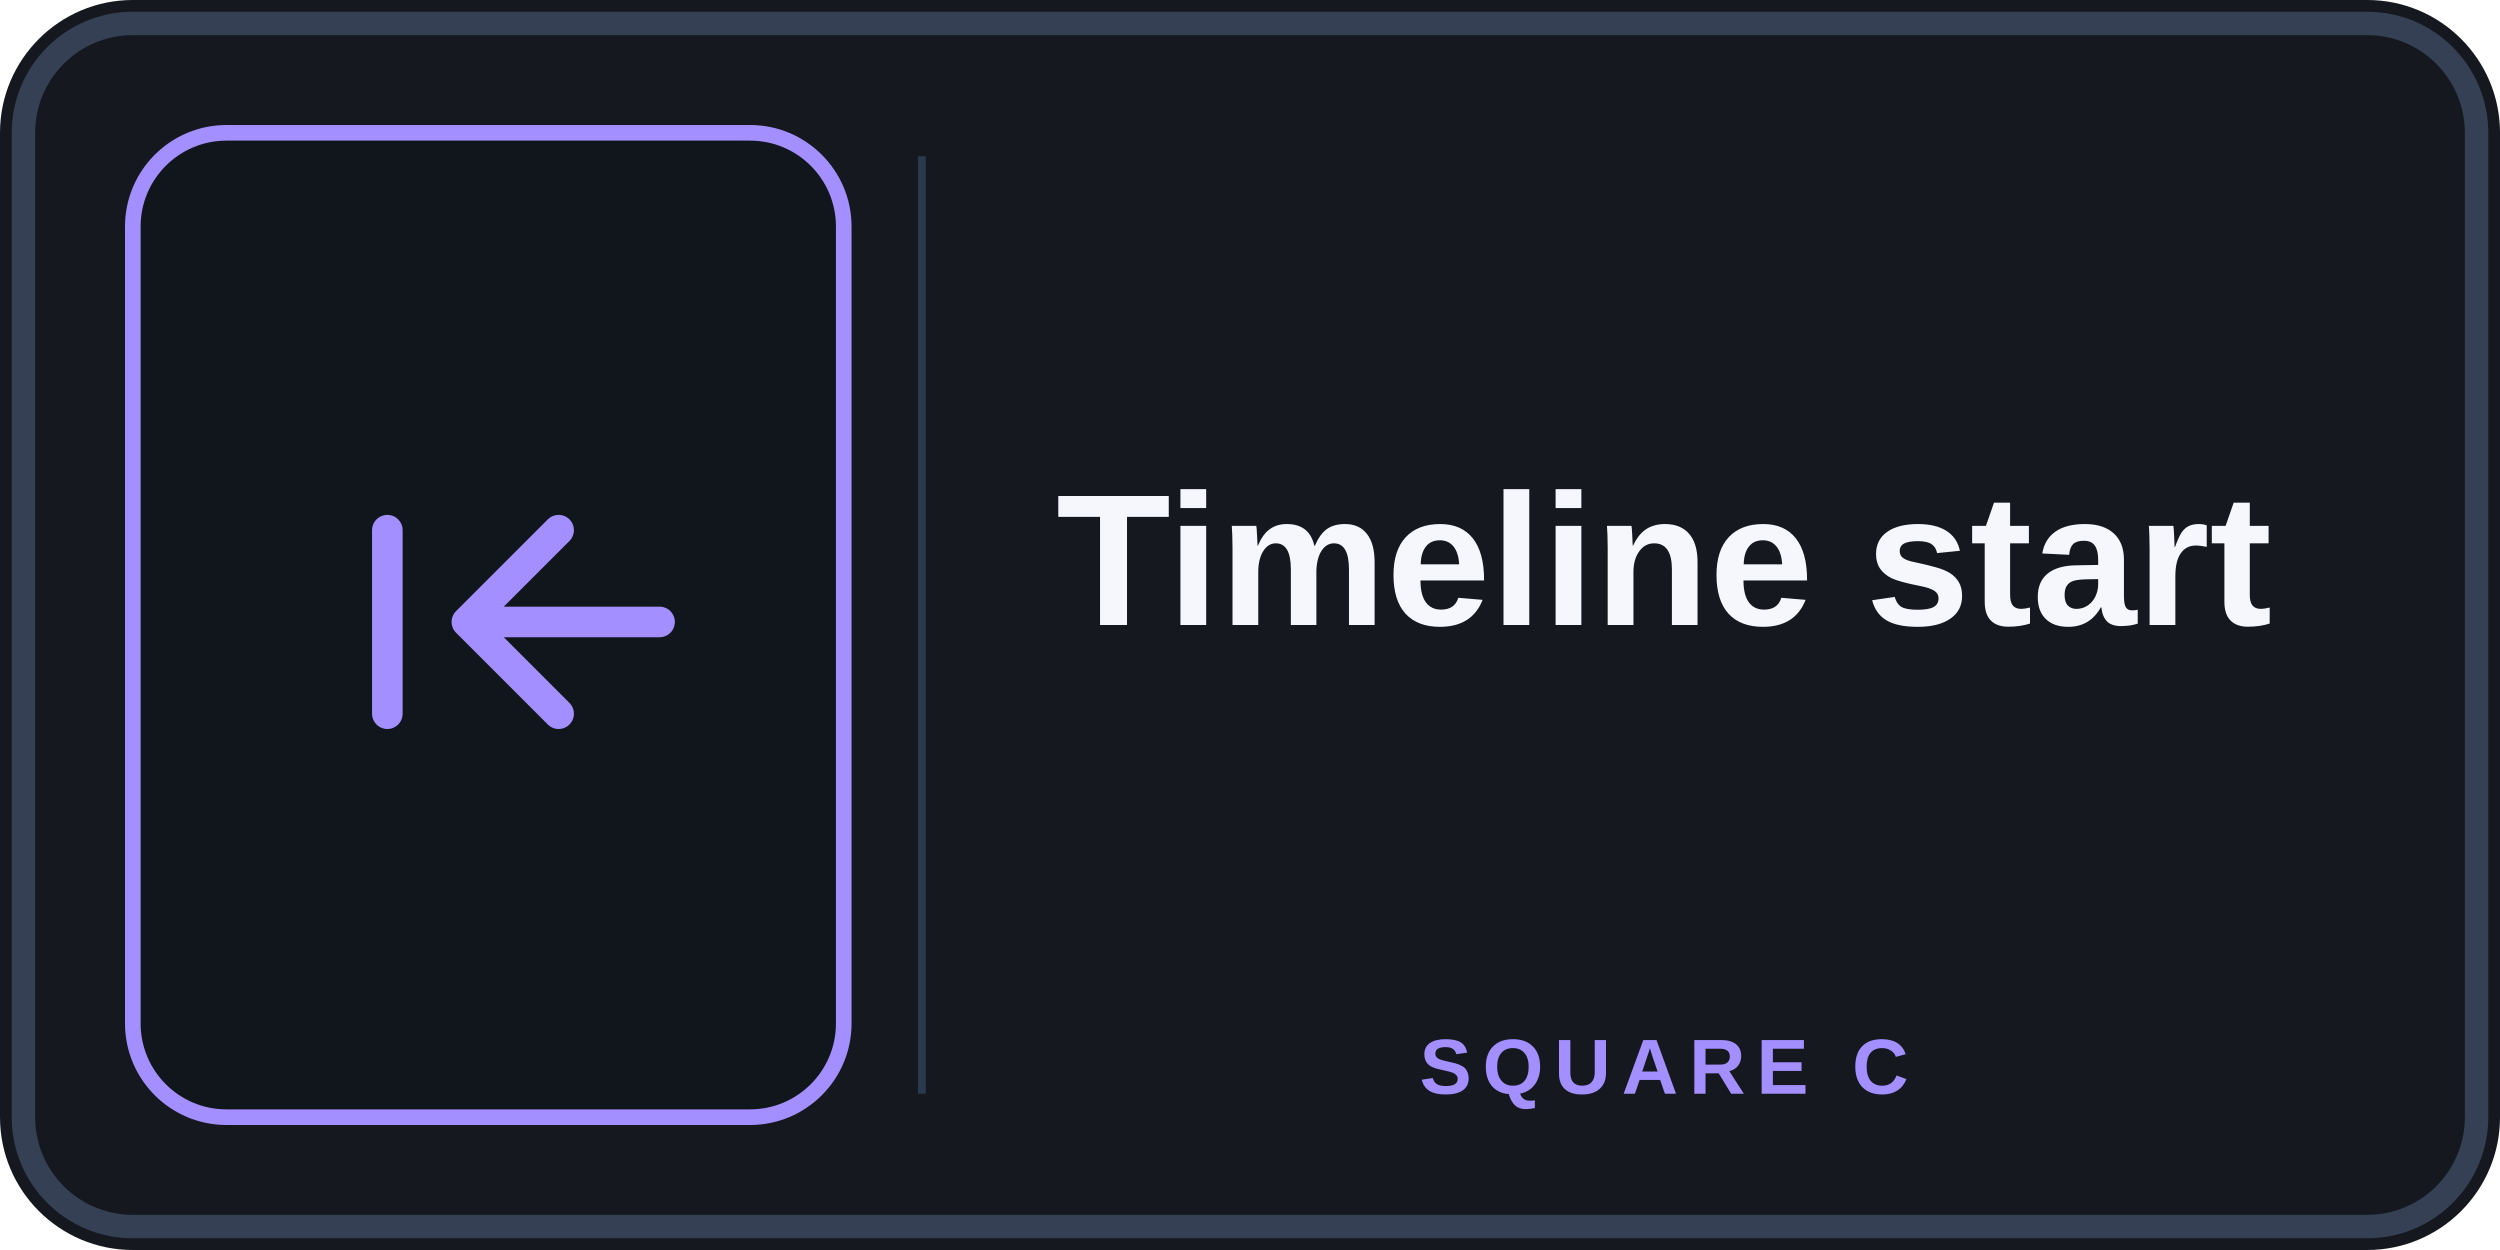
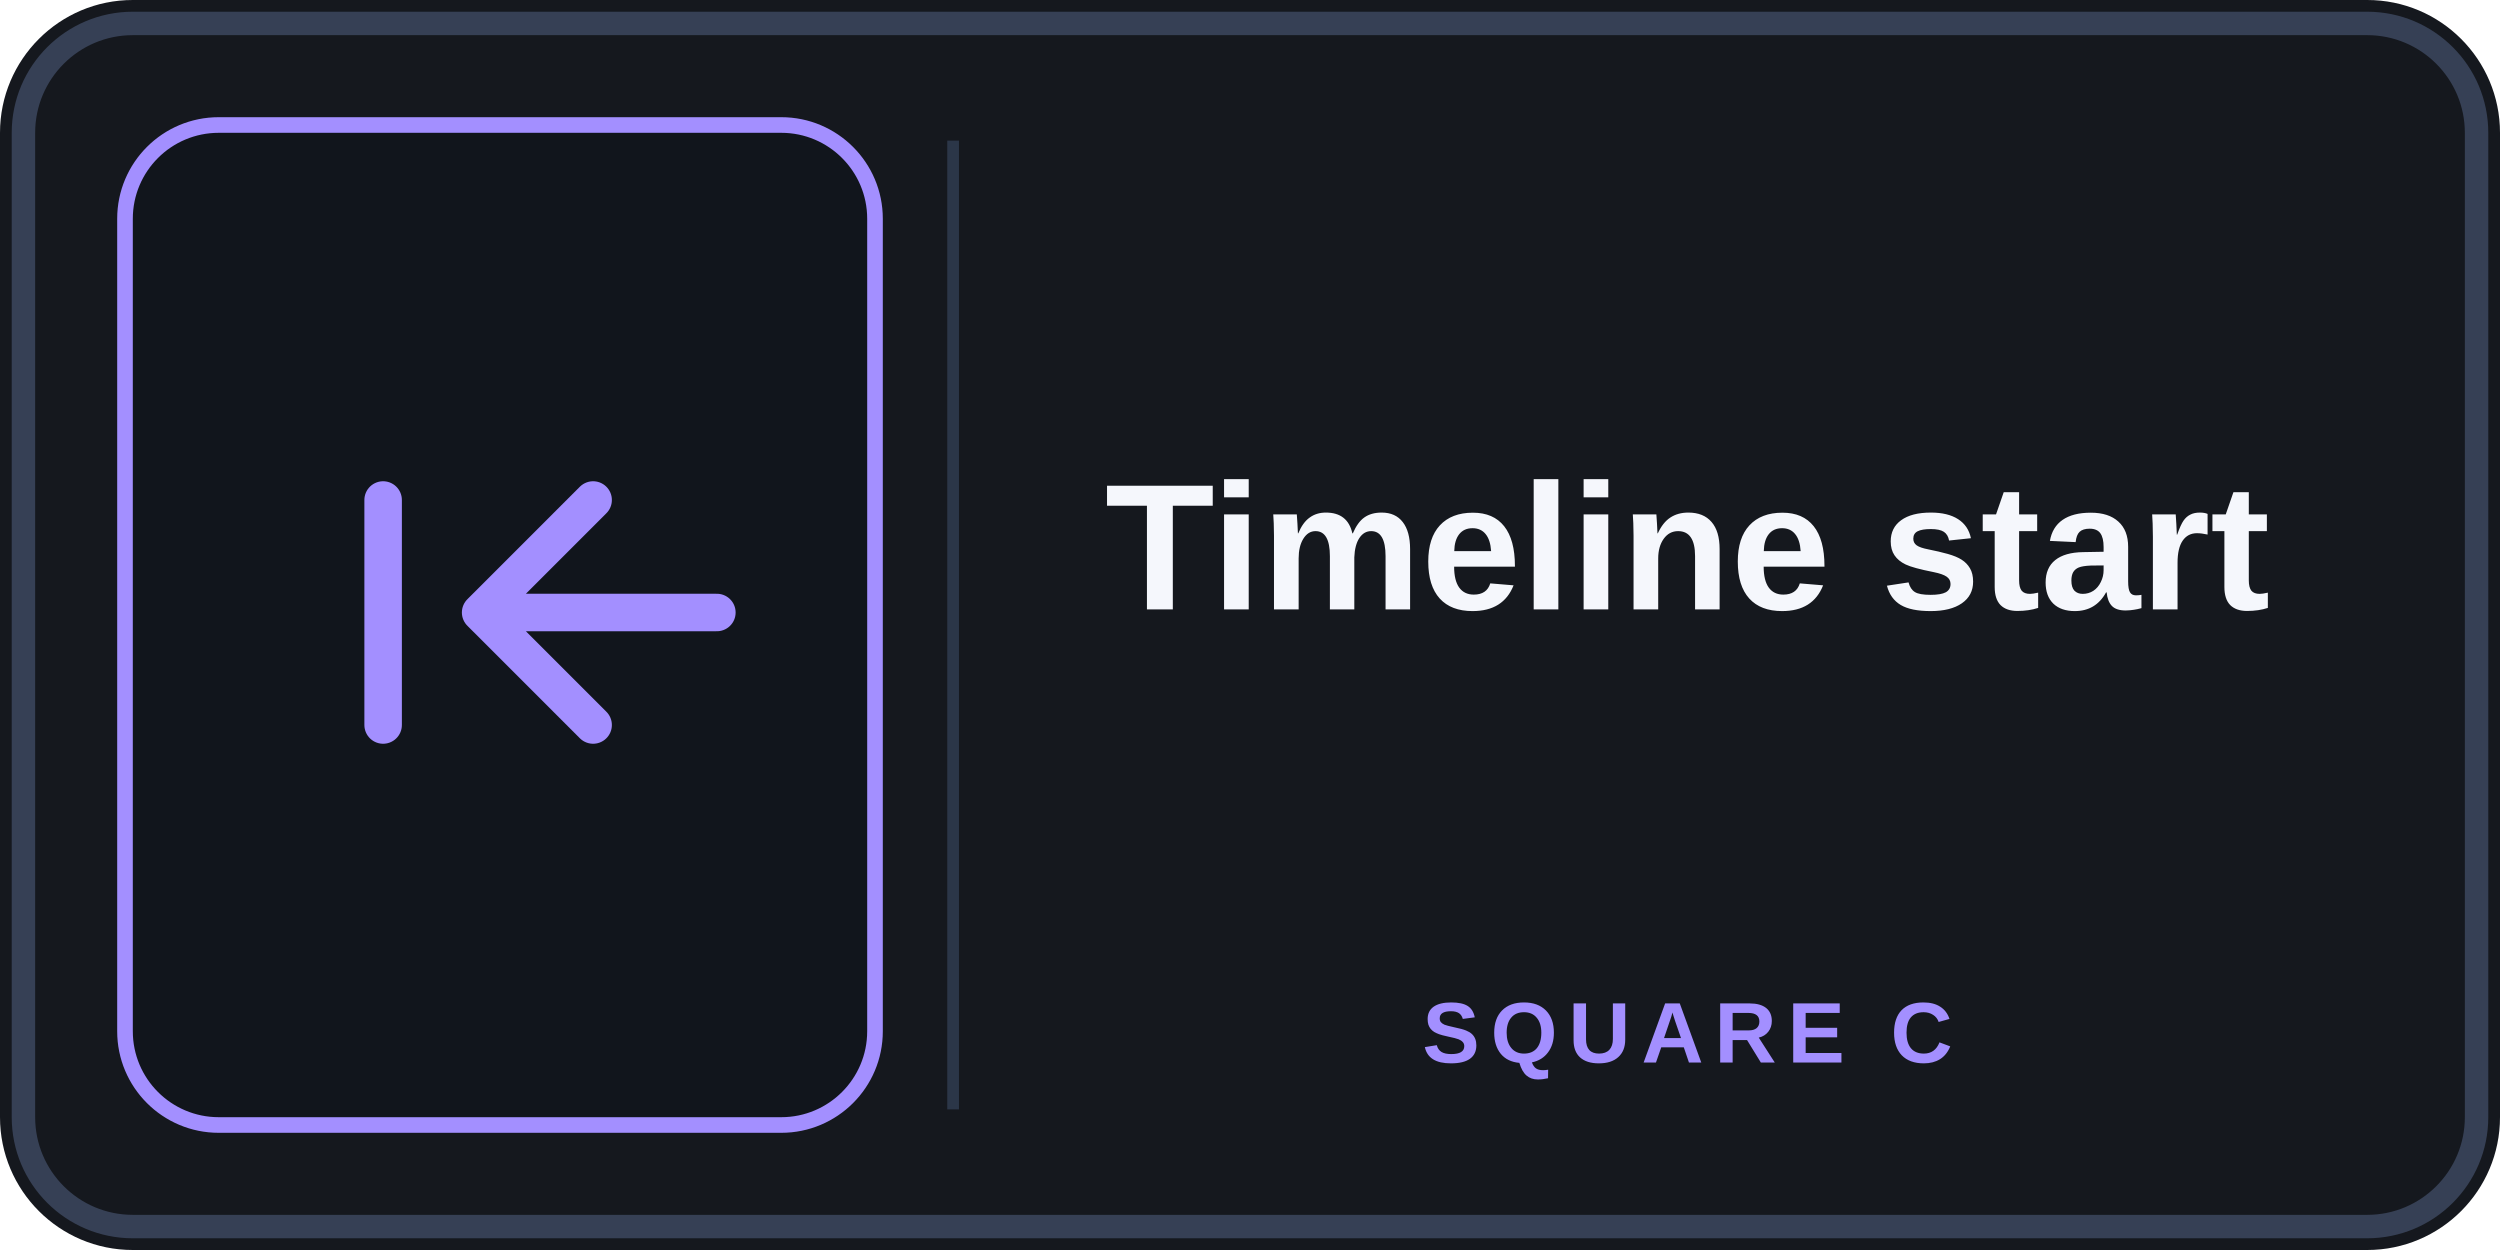
<svg xmlns="http://www.w3.org/2000/svg" width="320" height="160" viewBox="0 0 320 160">
  <rect width="320" height="160" rx="17" fill="#15181E" />
  <rect x="3" y="3" width="314" height="154" rx="14" fill="none" stroke="#364055" stroke-width="3" />
-   <rect x="17" y="17" width="91" height="126" rx="12" fill="#11151C" stroke="#A38FFF" stroke-width="2" />
-   <svg x="21" y="21" width="83" height="118" viewBox="0 0 212 212" preserveAspectRatio="xMidYMid meet">
+   <rect x="16" y="16" width="96" height="128" rx="12" fill="#11151C" stroke="#A38FFF" stroke-width="2" />
+   <g transform="translate(14, 28) scale(0.48)">
    <path d="M73 75v60M99 105h63m-33-30-30 30 30 30" stroke="#A38FFF" stroke-width="10" stroke-linecap="round" stroke-linejoin="round" fill="none" />
-   </svg>
-   <line x1="118" y1="20" x2="118" y2="140" stroke="#2A3850" stroke-width="1" />
-   <text x="213" y="80" text-anchor="middle" fill="#F5F7FC" font-family="Arial,Helvetica,sans-serif" font-size="24" font-weight="700" textLength="180" lengthAdjust="spacingAndGlyphs">Timeline start</text>
-   <text x="213" y="140" text-anchor="middle" fill="#A38FFF" font-family="Arial,Helvetica,sans-serif" font-size="10" font-weight="700" letter-spacing="1.4">SQUARE C</text>
+   </g>
+   <line x1="122" y1="18" x2="122" y2="142" stroke="#2B3648" stroke-width="1.5" />
+   <text x="216" y="78" text-anchor="middle" fill="#F5F7FC" font-family="Arial, Helvetica, sans-serif" font-size="23" font-weight="700">Timeline start</text>
+   <text x="216" y="136" text-anchor="middle" fill="#A38FFF" font-family="Arial, Helvetica, sans-serif" font-size="11" font-weight="700" letter-spacing="1.4">SQUARE C</text>
</svg>
